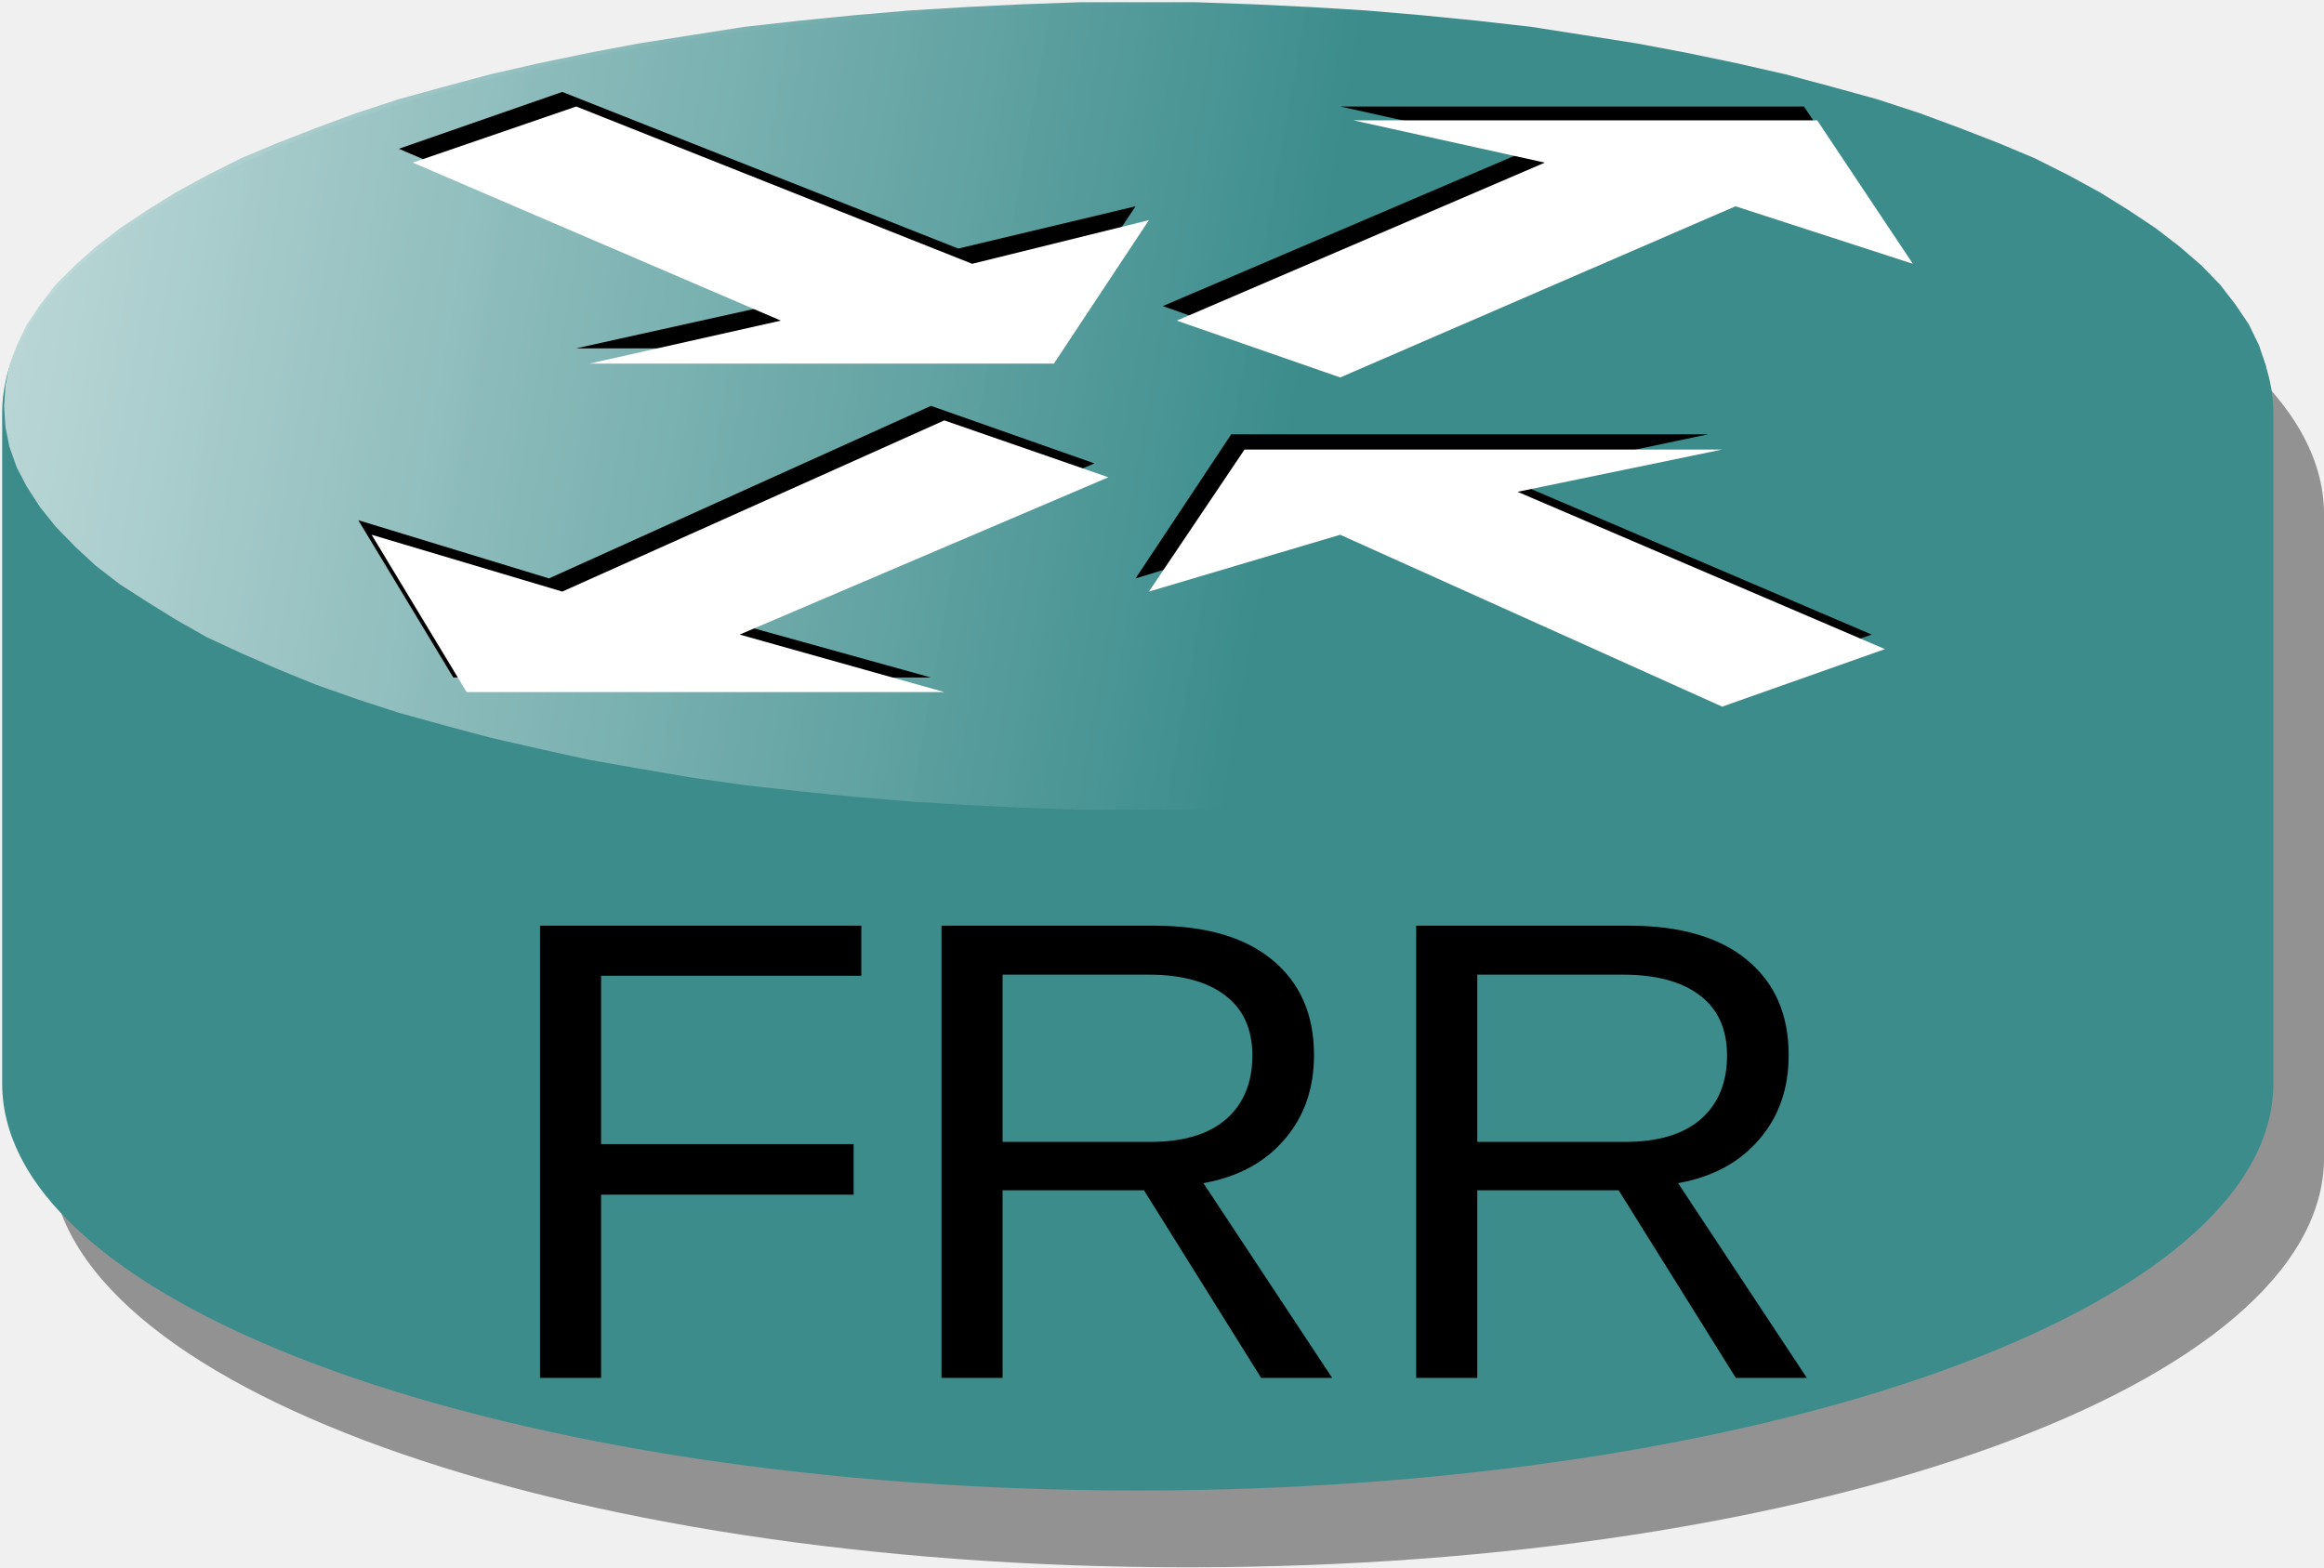
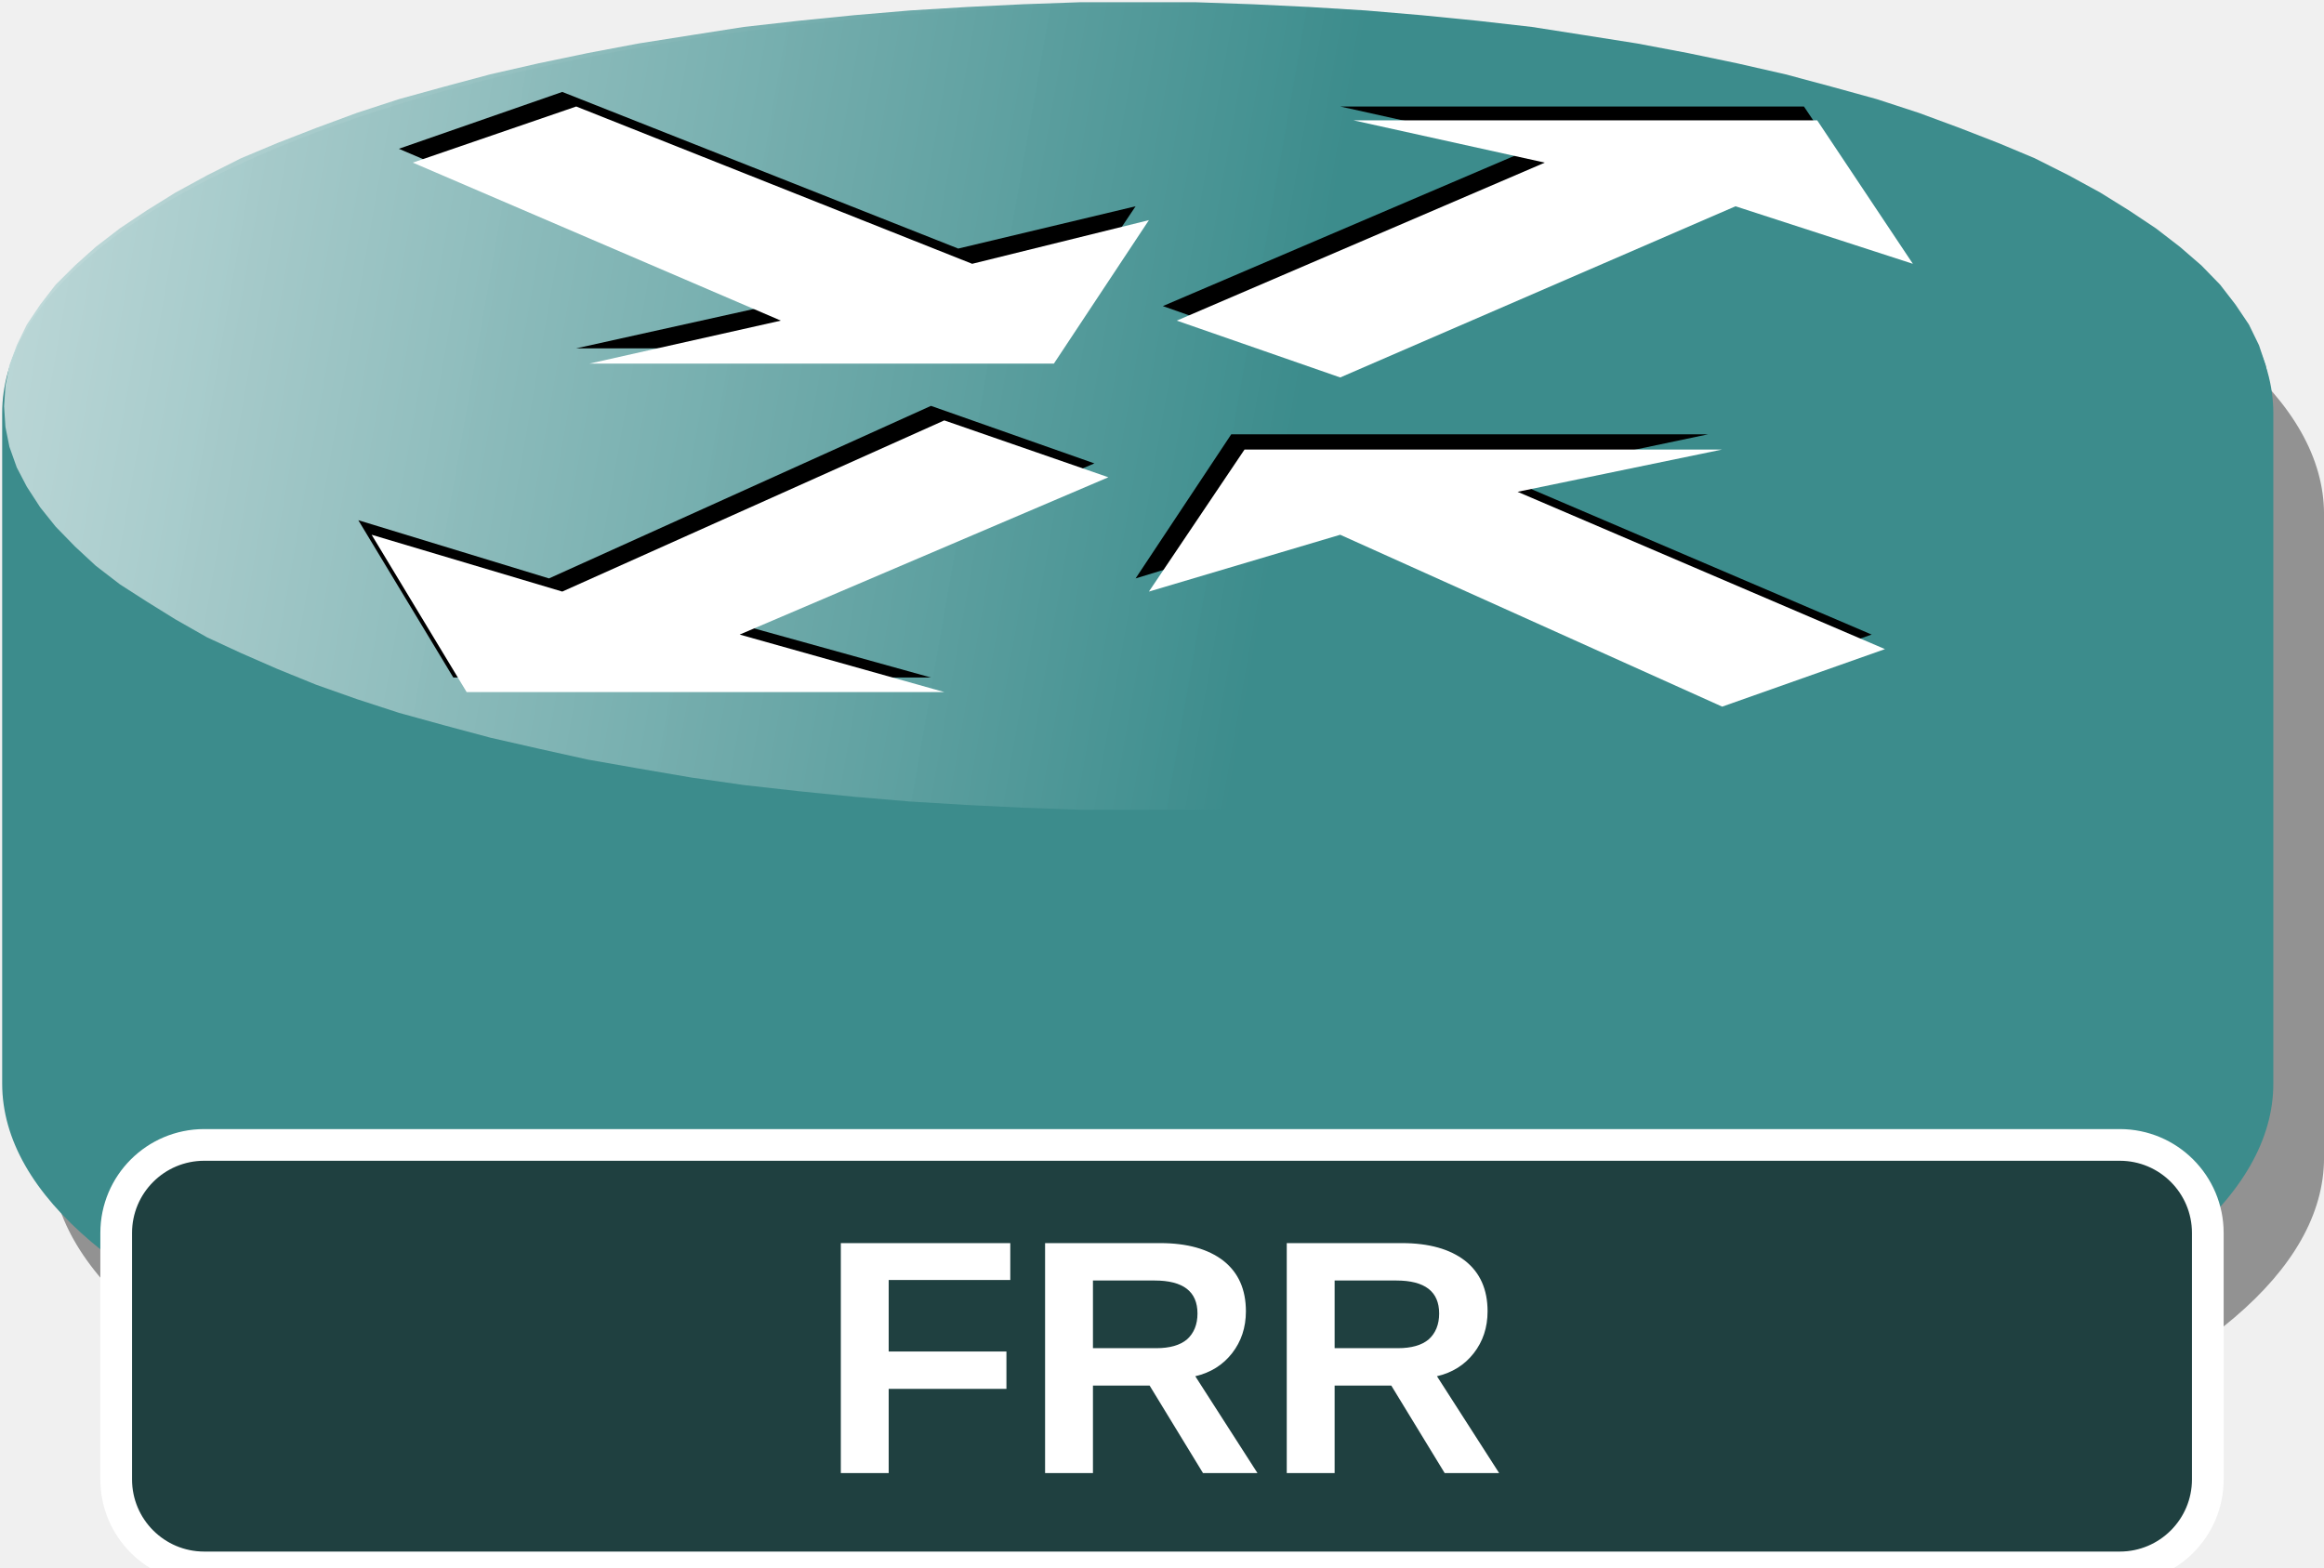
<svg xmlns="http://www.w3.org/2000/svg" xmlns:xlink="http://www.w3.org/1999/xlink" id="svg1998" width="66" height="44.516" version="1.0">
  <defs id="defs2001">
    <linearGradient id="linearGradient9312">
      <stop style="stop-color:#3c8c8c;stop-opacity:1;" offset="0" id="stop9314" />
      <stop style="stop-color:#ffffff;stop-opacity:0.941;" offset="1" id="stop9316" />
    </linearGradient>
    <marker orient="auto" refY="0" refX="0" id="Arrow2Lstart" style="overflow:visible">
      <path id="path11918" style="font-size:12px;fill-rule:evenodd;stroke-width:0.625;stroke-linejoin:round" d="M 8.719,4.034 L -2.207,0.016 L 8.719,-4.002 C 6.973,-1.63 6.983,1.616 8.719,4.034 z " transform="matrix(1.1,0,0,1.1,1.1,0)" />
    </marker>
    <marker orient="auto" refY="0" refX="0" id="Arrow1Send" style="overflow:visible">
      <path id="path11921" d="M 0,0 L 5,-5 L -12.5,0 L 5,5 L 0,0 z " style="fill-rule:evenodd;stroke:black;stroke-width:1pt;marker-start:none" transform="matrix(-0.2,0,0,-0.2,-1.2,0)" />
    </marker>
    <marker orient="auto" refY="0" refX="0" id="Arrow1Lstart" style="overflow:visible">
      <path id="path11936" d="M 0,0 L 5,-5 L -12.5,0 L 5,5 L 0,0 z " style="fill-rule:evenodd;stroke:black;stroke-width:1pt;marker-start:none" transform="matrix(0.8,0,0,0.8,10,0)" />
    </marker>
    <linearGradient xlink:href="#linearGradient9312" id="linearGradient2216" gradientUnits="userSpaceOnUse" gradientTransform="matrix(15.25283,0,0,14.08262,53.46753,3.418838)" x1="-1.093" y1="0.631" x2="-4.583" y2="0.07" />
  </defs>
  <rect style="opacity:1;fill:#000000;fill-opacity:0.392;fill-rule:evenodd;stroke:none;stroke-width:0.2;stroke-linecap:square;stroke-linejoin:miter;stroke-miterlimit:4;stroke-dasharray:none;stroke-opacity:1" id="rect4558" width="64.553" height="41.539" x="1.448" y="2.977" ry="11.632" rx="32.213" />
  <rect style="opacity:1;fill:#3c8c8c;fill-opacity:1;fill-rule:evenodd;stroke:none;stroke-width:0.015;stroke-linecap:square;stroke-linejoin:miter;stroke-miterlimit:4;stroke-dasharray:none;stroke-opacity:1" id="rect9971" width="64.499" height="42.154" x="0.062" y="0.181" ry="11.557" rx="32.25" />
  <g id="g4160">
    <path id="path4815" d="M 64.514,11.541 L 64.457,10.956 L 64.343,10.37 L 64.153,9.804 L 63.868,9.218 L 63.487,8.652 L 63.05,8.086 L 62.518,7.539 L 61.909,7.012 L 61.225,6.485 L 60.464,5.978 L 59.647,5.47 L 58.753,4.982 L 57.783,4.494 L 56.757,4.064 L 55.654,3.635 L 54.494,3.206 L 53.296,2.815 L 52.022,2.464 L 50.71,2.112 L 49.341,1.8 L 47.934,1.507 L 46.489,1.234 L 45.006,1 L 43.504,0.765 L 41.964,0.59 L 40.386,0.433 L 38.789,0.297 L 37.192,0.199 L 35.576,0.121 L 33.94,0.063 L 32.324,0.063 L 32.324,0.063 L 30.689,0.063 L 29.054,0.121 L 27.457,0.199 L 25.841,0.297 L 24.244,0.433 L 22.684,0.59 L 21.125,0.765 L 19.623,1 L 18.14,1.234 L 16.695,1.507 L 15.288,1.8 L 13.919,2.112 L 12.607,2.464 L 11.333,2.815 L 10.136,3.206 L 8.976,3.635 L 7.873,4.064 L 6.846,4.494 L 5.877,4.982 L 4.983,5.47 L 4.165,5.978 L 3.405,6.485 L 2.72,7.012 L 2.131,7.539 L 1.58,8.086 L 1.142,8.652 L 0.762,9.218 L 0.477,9.804 L 0.268,10.37 L 0.154,10.956 L 0.116,11.541 L 0.116,11.541 L 0.154,12.127 L 0.268,12.693 L 0.477,13.279 L 0.762,13.825 L 1.142,14.411 L 1.58,14.958 L 2.131,15.524 L 2.72,16.07 L 3.405,16.597 L 4.165,17.085 L 4.983,17.593 L 5.877,18.101 L 6.846,18.55 L 7.873,18.999 L 8.976,19.448 L 10.136,19.858 L 11.333,20.248 L 12.607,20.599 L 13.919,20.951 L 15.288,21.263 L 16.695,21.575 L 18.14,21.829 L 19.623,22.083 L 21.125,22.298 L 22.684,22.473 L 24.244,22.63 L 25.841,22.766 L 27.457,22.864 L 29.054,22.942 L 30.689,23.001 L 32.324,23.001 L 32.324,23.001 L 33.94,23.001 L 35.576,22.942 L 37.192,22.864 L 38.789,22.766 L 40.386,22.63 L 41.964,22.473 L 43.504,22.298 L 45.006,22.083 L 46.489,21.829 L 47.934,21.575 L 49.341,21.263 L 50.71,20.951 L 52.022,20.599 L 53.296,20.248 L 54.494,19.858 L 55.654,19.448 L 56.757,18.999 L 57.783,18.55 L 58.753,18.101 L 59.647,17.593 L 60.464,17.085 L 61.225,16.597 L 61.909,16.07 L 62.518,15.524 L 63.05,14.958 L 63.487,14.411 L 63.868,13.825 L 64.153,13.279 L 64.343,12.693 L 64.457,12.127 L 64.514,11.541" style="fill:url(#linearGradient2216);fill-opacity:1;stroke:none;stroke-width:0.019;stroke-miterlimit:4;stroke-dasharray:none;stroke-opacity:1" />
    <path id="path4819" d="M 33.024,8.694 L 37.665,10.327 L 48.909,5.446 L 53.947,7.06 L 51.23,3.025 L 38.061,3.025 L 43.476,4.226 L 33.024,8.694" style="fill:#000000;stroke:none;stroke-width:0.001" />
    <path id="path4821" d="M 31.08,13.162 L 26.439,11.528 L 15.591,16.429 L 10.176,14.776 L 12.874,19.244 L 26.439,19.244 L 20.628,17.63 L 31.08,13.162" style="fill:#000000;stroke:none;stroke-width:0.001" />
    <path id="path4823" d="M 11.327,4.226 L 15.968,2.611 L 27.213,7.06 L 32.25,5.859 L 29.552,9.894 L 16.365,9.894 L 21.779,8.694 L 11.327,4.226" style="fill:#000000;stroke:none;stroke-width:0.001" />
    <path id="path4825" d="M 53.154,18.024 L 48.513,19.657 L 37.665,14.776 L 32.25,16.429 L 34.967,12.335 L 48.513,12.335 L 42.702,13.556 L 53.154,18.024" style="fill:#000000;stroke:none;stroke-width:0.001" />
    <path id="path4827" d="M 33.42,9.107 L 38.061,10.721 L 49.287,5.859 L 54.324,7.493 L 51.607,3.418 L 38.438,3.418 L 43.872,4.619 L 33.42,9.107" style="fill:#ffffff;stroke:none;stroke-width:0.001" />
    <path id="path4829" d="M 31.477,13.556 L 26.817,11.941 L 15.968,16.803 L 10.554,15.189 L 13.252,19.657 L 26.817,19.657 L 21.006,18.024 L 31.477,13.556" style="fill:#ffffff;stroke:none;stroke-width:0.001" />
    <path id="path4831" d="M 11.723,4.619 L 16.365,3.025 L 27.609,7.493 L 32.628,6.253 L 29.93,10.327 L 16.742,10.327 L 22.176,9.107 L 11.723,4.619" style="fill:#ffffff;stroke:none;stroke-width:0.001" />
    <path id="path4833" d="M 53.532,18.437 L 48.909,20.071 L 38.061,15.189 L 32.628,16.803 L 35.344,12.768 L 48.909,12.768 L 43.098,13.969 L 53.532,18.437" style="fill:#ffffff;stroke:none;stroke-width:0.001" />
-     <text xml:space="preserve" style="font-size:18.667px;text-align:start;letter-spacing:0px;writing-mode:lr-tb;direction:ltr;text-anchor:start;fill:#000000;stroke-width:1.002" x="13.805" y="39.135" id="text1">
-       <tspan id="tspan1" x="13.805" y="39.135" style="font-style:normal;font-variant:normal;font-weight:normal;font-stretch:normal;font-size:18.667px;font-family:Arial;-inkscape-font-specification:Arial;fill:#000000;fill-opacity:1">FRR</tspan>
-     </text>
+   </g>
+   <g id="cqu-label">
+     <rect x="3.30" y="32.52" width="59.40" height="12.0" rx="2.5" fill="#1f4040" stroke="#ffffff" stroke-width="0.9" />
+     <text x="33.00" y="41.84" font-family="Arial, Helvetica, sans-serif" font-size="9.50" font-weight="bold" text-anchor="middle" fill="#ffffff">FRR</text>
  </g>
</svg>
